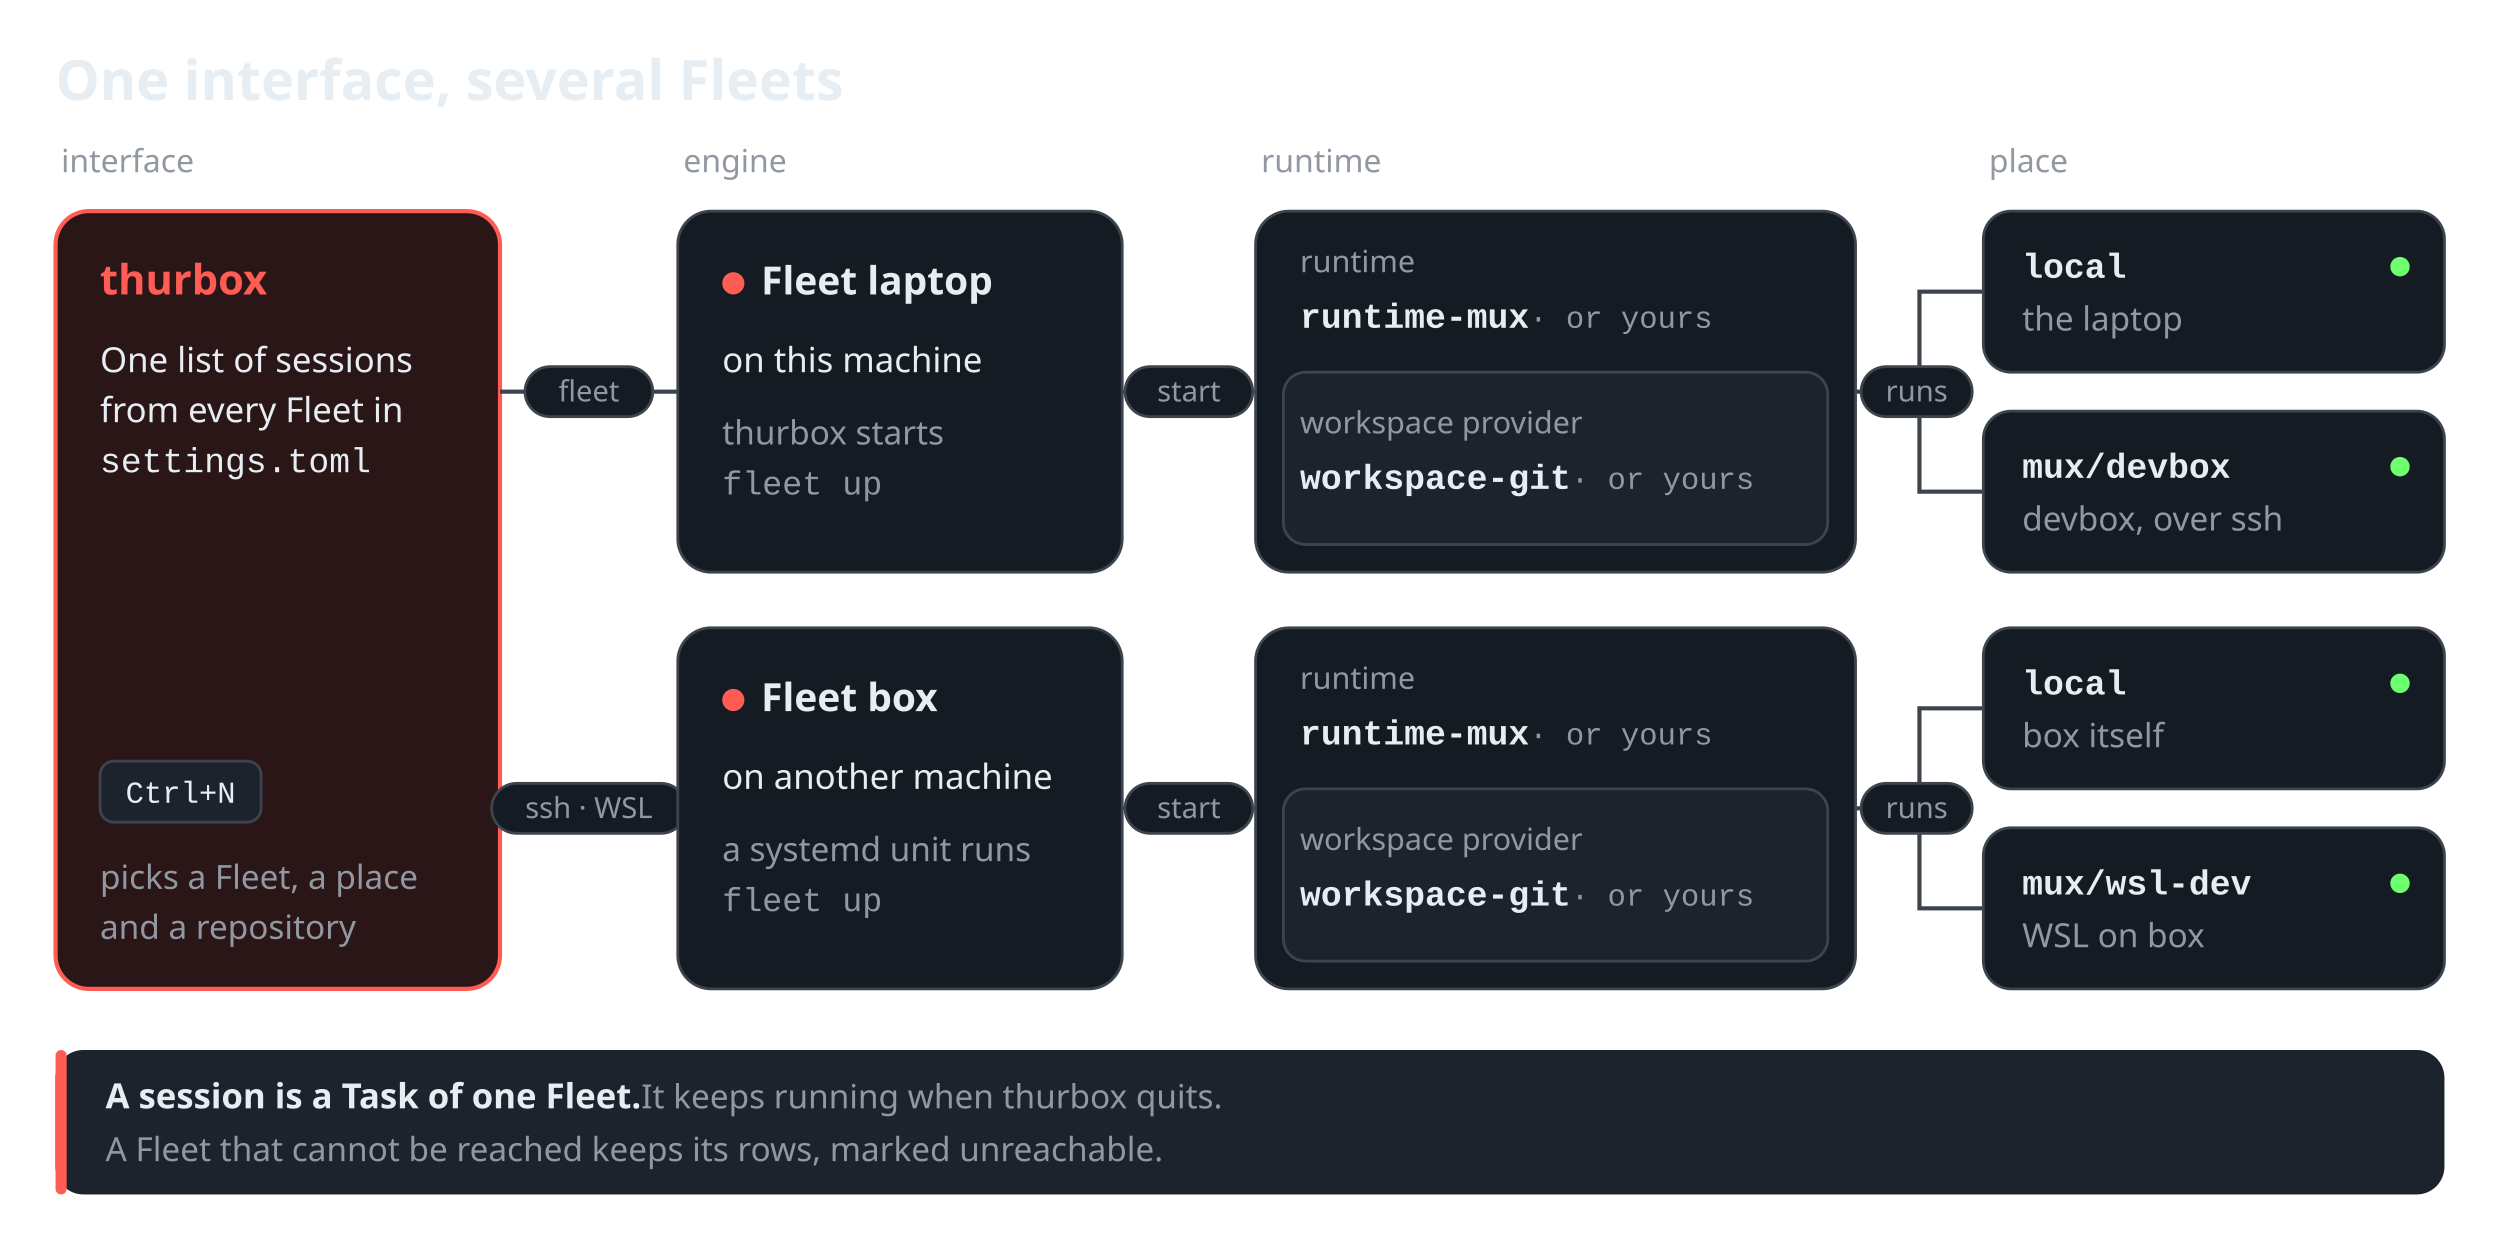
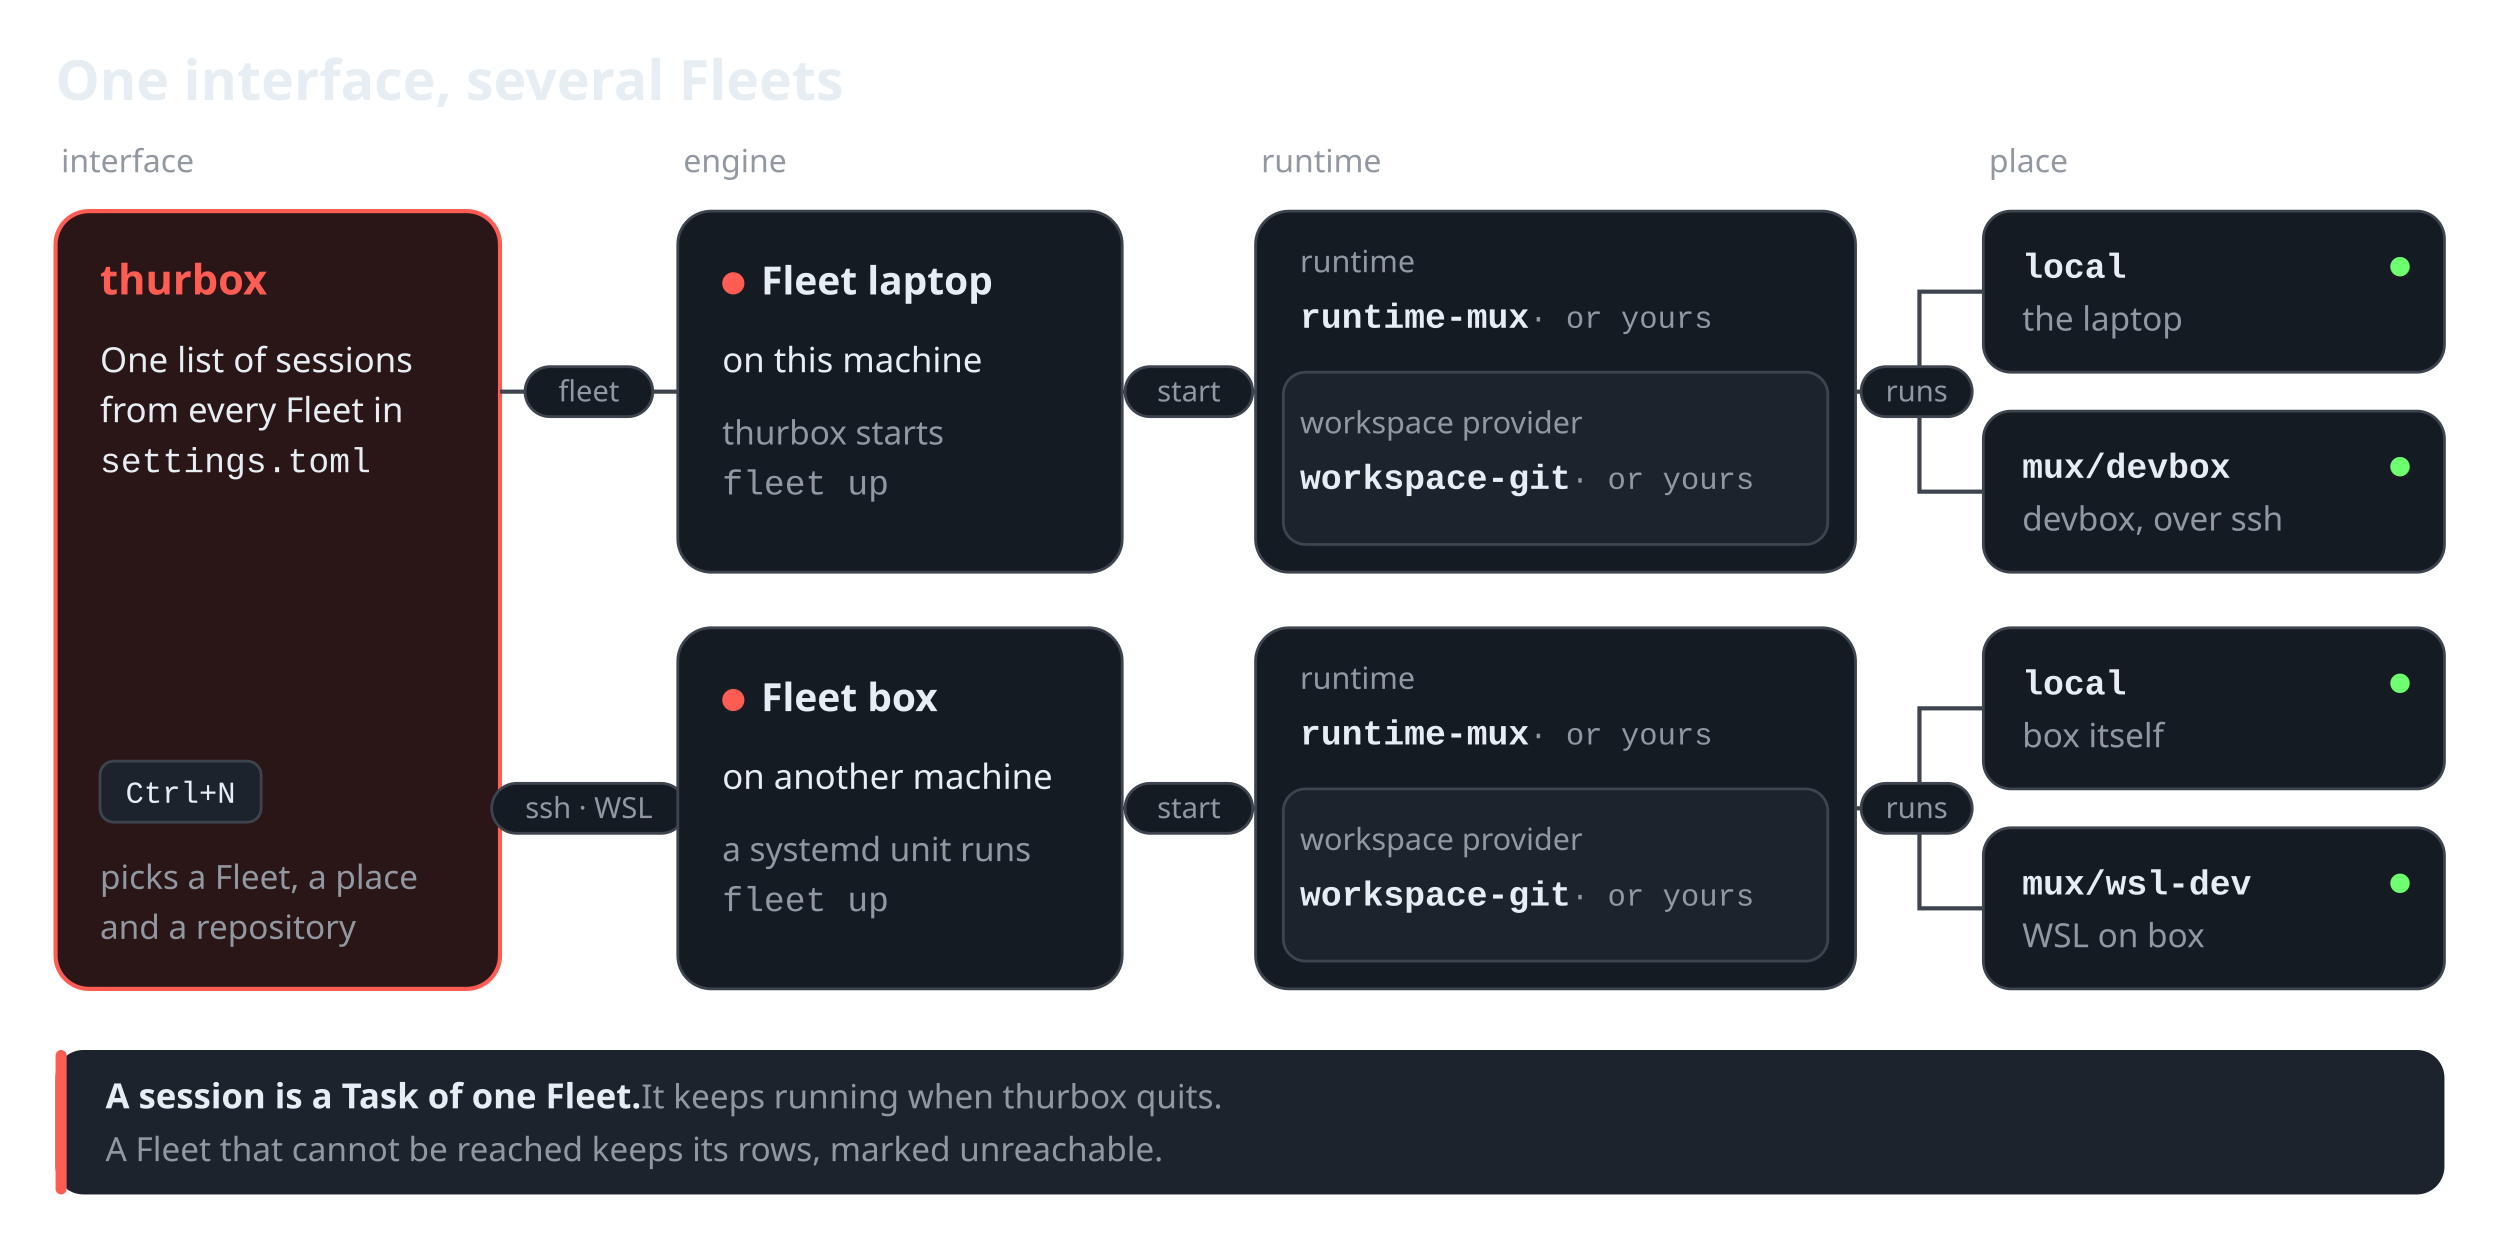
<svg xmlns="http://www.w3.org/2000/svg" viewBox="0 0 900 452" width="900" height="452" role="img" aria-labelledby="t d">
-   <style>text{font-family:-apple-system,BlinkMacSystemFont,'Segoe UI','Noto Sans',Helvetica,Arial,sans-serif;fill:#e6edf3;font-size:12.5px}.m{font-family:ui-monospace,SFMono-Regular,'SF Mono',Menlo,Consolas,'Liberation Mono',monospace}.h{font-size:20px;font-weight:600}.col{font-size:11.5px;fill:#9198a1}.n{font-size:14px;font-weight:600}.m{font-family:ui-monospace,SFMono-Regular,'SF Mono',Menlo,Consolas,'Liberation Mono',monospace;font-size:12.5px}.s{font-family:ui-monospace,SFMono-Regular,'SF Mono',Menlo,Consolas,'Liberation Mono',monospace;font-size:11px}.na{font-size:15px;font-weight:700;fill:#ff5c54}.d{fill:#9198a1;font-size:12px}.or{fill:#9198a1;font-size:11px;font-weight:400}.r{font-size:11px;fill:#9198a1}.el{font-size:10.5px;fill:#9198a1}.b{fill:#151b23;stroke:#3d444d;stroke-width:1}.ba{fill:#2a1517;stroke:#ff5c54;stroke-width:1.5}.bs{fill:#1c232c;stroke:#3d444d;stroke-width:1}.pill{fill:#151b23;stroke:#3d444d;stroke-width:1}.w{fill:none;stroke:#3d444d;stroke-width:1.5}.dot{fill:#ff5c54}.ok{fill:#6eff6e}.ft{fill:#1c232c}.fb{fill:#ff5c54}.fs{font-weight:600}</style>
+   <style>text{font-family:-apple-system,BlinkMacSystemFont,'Segoe UI','Noto Sans',Helvetica,Arial,sans-serif;fill:#e6edf3;font-size:12.5px}.h{font-size:20px;font-weight:600}.col{font-size:11.5px;fill:#9198a1}.n{font-size:14px;font-weight:600}.na{font-size:15px;font-weight:700;fill:#ff5c54}.d{fill:#9198a1;font-size:12px}.m{font-family:ui-monospace,SFMono-Regular,'SF Mono',Menlo,Consolas,'Liberation Mono',monospace;font-size:12.5px}.s{font-family:ui-monospace,SFMono-Regular,'SF Mono',Menlo,Consolas,'Liberation Mono',monospace;font-size:11px}.or{fill:#9198a1;font-size:11px;font-weight:400}.r{font-size:11px;fill:#9198a1}.el{font-size:10.5px;fill:#9198a1}.b{fill:#151b23;stroke:#3d444d;stroke-width:1}.ba{fill:#2a1517;stroke:#ff5c54;stroke-width:1.5}.bs{fill:#1c232c;stroke:#3d444d;stroke-width:1}.pill{fill:#151b23;stroke:#3d444d;stroke-width:1}.w{fill:none;stroke:#3d444d;stroke-width:1.5}.dot{fill:#ff5c54}.ok{fill:#6eff6e}.ft{fill:#1c232c}.fb{fill:#ff5c54}.fs{font-weight:600}</style>
  <text x="20" y="36" class="h">One interface, several Fleets</text>
  <text x="22" y="62" class="col">interface</text>
  <text x="246" y="62" class="col">engine</text>
  <text x="454" y="62" class="col">runtime</text>
  <text x="716" y="62" class="col">place</text>
  <rect x="20" y="76" width="160" height="280" rx="12" class="ba" />
  <text x="36" y="106" class="na">thurbox</text>
  <text x="36" y="134" class="">One list of sessions</text>
  <text x="36" y="152" class="">from every Fleet in</text>
  <text x="36" y="170" class="m">settings.toml</text>
  <rect x="36" y="274" width="58" height="22" rx="5" class="bs" />
  <text x="65" y="289" class="s" text-anchor="middle">Ctrl+N</text>
  <text x="36" y="320" class="d">picks a Fleet, a place</text>
  <text x="36" y="338" class="d">and a repository</text>
  <path d="M180 141H244M404 141H452" class="w" />
-   <path d="M668 141H691M691 141V105.0H714M691 141V177.0H714" class="w" />
-   <rect x="189.0" y="132" width="46" height="18" rx="9" class="pill" />
-   <text x="212.0" y="144.5" class="el" text-anchor="middle">fleet</text>
-   <rect x="405.0" y="132" width="46" height="18" rx="9" class="pill" />
-   <text x="428.0" y="144.5" class="el" text-anchor="middle">start</text>
-   <rect x="670.0" y="132" width="40" height="18" rx="9" class="pill" />
-   <text x="690.0" y="144.5" class="el" text-anchor="middle">runs</text>
+   <path d="M668 141H691M691 141V105H714M691 141V177H714" class="w" />
+   <rect x="189" y="132" width="46" height="18" rx="9" class="pill" />
+   <text x="212" y="144.5" class="el" text-anchor="middle">fleet</text>
+   <rect x="405" y="132" width="46" height="18" rx="9" class="pill" />
+   <text x="428" y="144.5" class="el" text-anchor="middle">start</text>
+   <rect x="670" y="132" width="40" height="18" rx="9" class="pill" />
+   <text x="690" y="144.5" class="el" text-anchor="middle">runs</text>
  <rect x="244" y="76" width="160" height="130" rx="12" class="b" />
  <circle cx="264" cy="102" r="4" class="dot" />
  <text x="274" y="106" class="n">Fleet laptop</text>
  <text x="260" y="134" class="">on this machine</text>
  <text x="260" y="160" class="d">thurbox starts</text>
  <text x="260" y="178" class="d m">fleet up</text>
  <rect x="452" y="76" width="216" height="130" rx="12" class="b" />
  <text x="468" y="98" class="r">runtime</text>
  <text x="468" y="118" class="n m">runtime-mux<tspan class="or"> · or yours</tspan>
  </text>
  <rect x="462" y="134" width="196" height="62" rx="8" class="bs" />
  <text x="468" y="156" class="r">workspace provider</text>
  <text x="468" y="176" class="n m">workspace-git<tspan class="or"> · or yours</tspan>
  </text>
  <rect x="714" y="76" width="166" height="58" rx="10" class="b" />
  <text x="728" y="100" class="n m">local</text>
  <text x="728" y="119" class="d">the laptop</text>
  <circle cx="864" cy="96" r="3.5" class="ok" />
  <rect x="714" y="148" width="166" height="58" rx="10" class="b" />
  <text x="728" y="172" class="n m">mux/devbox</text>
  <text x="728" y="191" class="d">devbox, over ssh</text>
  <circle cx="864" cy="168" r="3.5" class="ok" />
  <path d="M180 291H244M404 291H452" class="w" />
-   <path d="M668 291H691M691 291V255.0H714M691 291V327.0H714" class="w" />
-   <rect x="177.0" y="282" width="70" height="18" rx="9" class="pill" />
-   <text x="212.0" y="294.5" class="el" text-anchor="middle">ssh · WSL</text>
-   <rect x="405.0" y="282" width="46" height="18" rx="9" class="pill" />
-   <text x="428.0" y="294.5" class="el" text-anchor="middle">start</text>
-   <rect x="670.0" y="282" width="40" height="18" rx="9" class="pill" />
-   <text x="690.0" y="294.5" class="el" text-anchor="middle">runs</text>
+   <path d="M668 291H691M691 291V255H714M691 291V327H714" class="w" />
+   <rect x="177" y="282" width="70" height="18" rx="9" class="pill" />
+   <text x="212" y="294.5" class="el" text-anchor="middle">ssh · WSL</text>
+   <rect x="405" y="282" width="46" height="18" rx="9" class="pill" />
+   <text x="428" y="294.5" class="el" text-anchor="middle">start</text>
+   <rect x="670" y="282" width="40" height="18" rx="9" class="pill" />
+   <text x="690" y="294.5" class="el" text-anchor="middle">runs</text>
  <rect x="244" y="226" width="160" height="130" rx="12" class="b" />
  <circle cx="264" cy="252" r="4" class="dot" />
  <text x="274" y="256" class="n">Fleet box</text>
  <text x="260" y="284" class="">on another machine</text>
  <text x="260" y="310" class="d">a systemd unit runs</text>
  <text x="260" y="328" class="d m">fleet up</text>
  <rect x="452" y="226" width="216" height="130" rx="12" class="b" />
  <text x="468" y="248" class="r">runtime</text>
  <text x="468" y="268" class="n m">runtime-mux<tspan class="or"> · or yours</tspan>
  </text>
  <rect x="462" y="284" width="196" height="62" rx="8" class="bs" />
  <text x="468" y="306" class="r">workspace provider</text>
  <text x="468" y="326" class="n m">workspace-git<tspan class="or"> · or yours</tspan>
  </text>
  <rect x="714" y="226" width="166" height="58" rx="10" class="b" />
  <text x="728" y="250" class="n m">local</text>
  <text x="728" y="269" class="d">box itself</text>
  <circle cx="864" cy="246" r="3.5" class="ok" />
  <rect x="714" y="298" width="166" height="58" rx="10" class="b" />
  <text x="728" y="322" class="n m">mux/wsl-dev</text>
  <text x="728" y="341" class="d">WSL on box</text>
  <circle cx="864" cy="318" r="3.5" class="ok" />
  <rect x="20" y="378" width="860" height="52" rx="10" class="ft" />
  <rect x="20" y="378" width="4" height="52" rx="2" class="fb" />
  <text x="38" y="399" class="fs">A session is a Task of one Fleet.<tspan class="d" font-weight="400"> It keeps running when thurbox quits.</tspan>
  </text>
  <text x="38" y="418" class="d">A Fleet that cannot be reached keeps its rows, marked unreachable.</text>
</svg>
